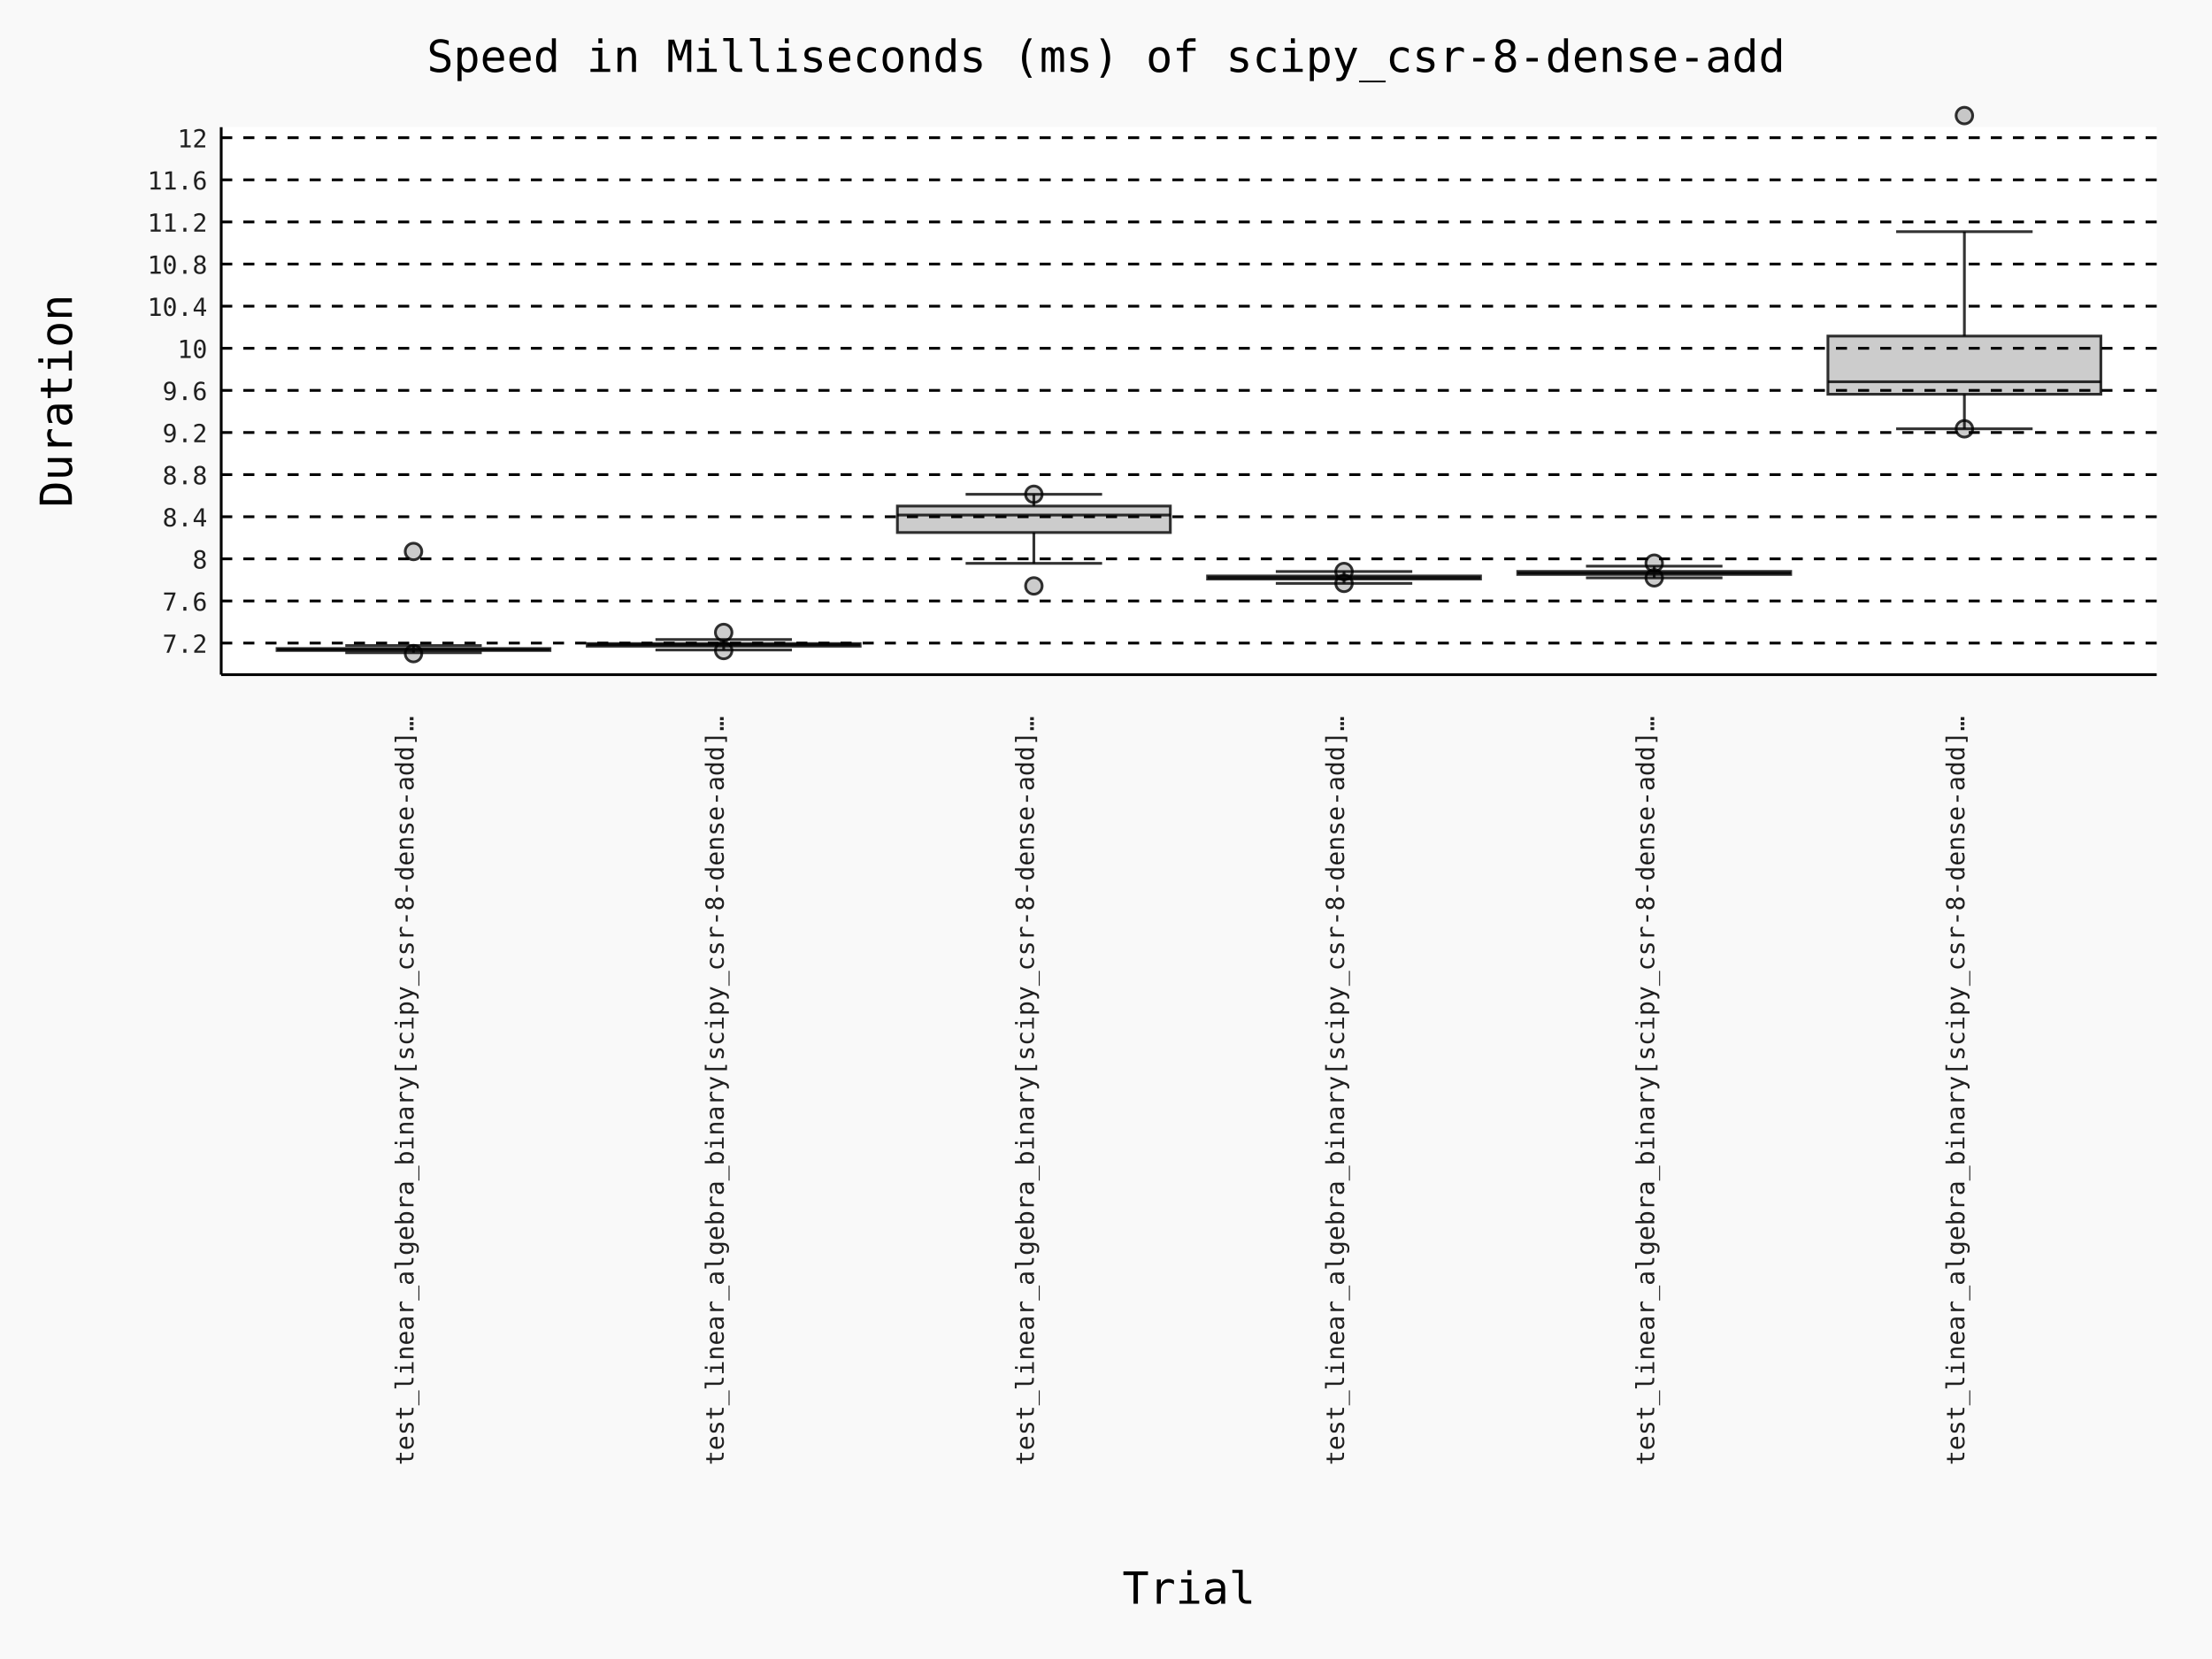
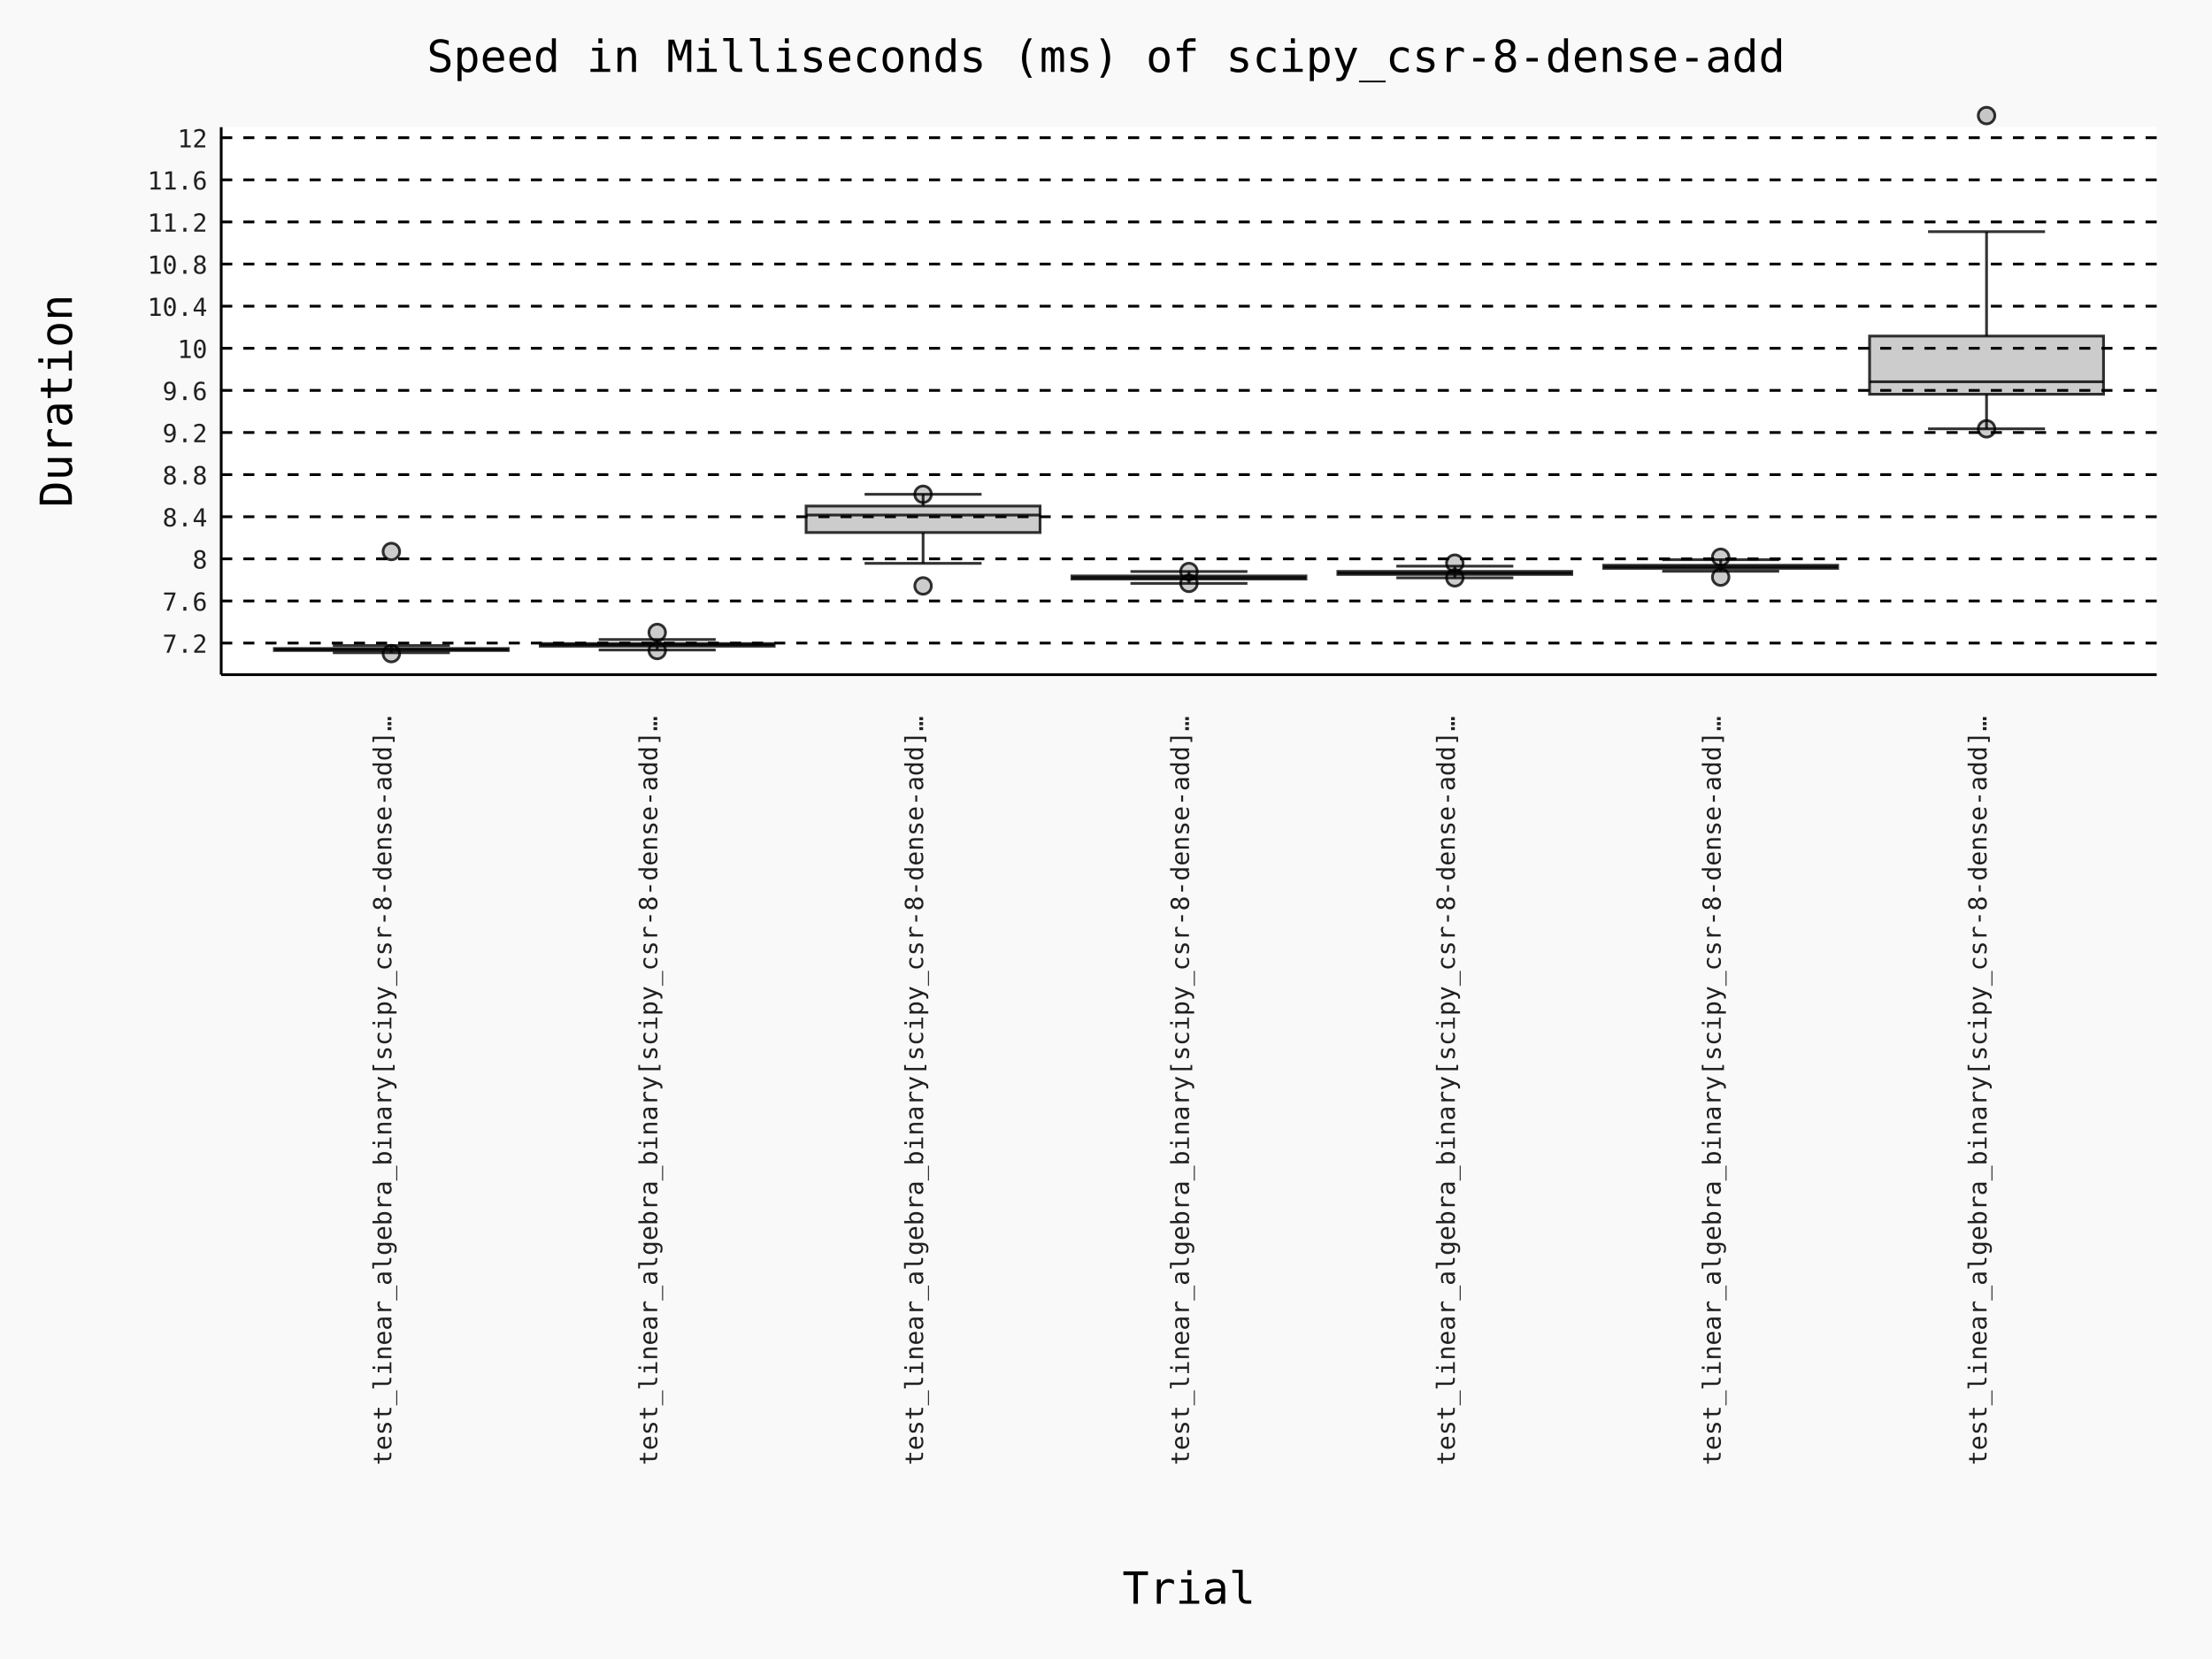
- <svg xmlns="http://www.w3.org/2000/svg" id="chart-df03859e-34db-4a39-92c4-603844ddfcfe" class="pygal-chart" viewBox="0 0 800 600">
+ <svg xmlns="http://www.w3.org/2000/svg" id="chart-b36ea634-9fc4-4be3-afc9-6fbb3cdced66" class="pygal-chart" viewBox="0 0 800 600">
  <defs>
-     <style type="text/css">#chart-df03859e-34db-4a39-92c4-603844ddfcfe{-webkit-user-select:none;-webkit-font-smoothing:antialiased;font-family:Consolas,"Deja Vu Sans Mono","Bitstream Vera Sans Mono","Courier New",monospace}#chart-df03859e-34db-4a39-92c4-603844ddfcfe .title{font-family:Consolas,"Deja Vu Sans Mono","Bitstream Vera Sans Mono","Courier New",monospace;font-size:16px}#chart-df03859e-34db-4a39-92c4-603844ddfcfe .legends .legend text{font-family:Consolas,"Deja Vu Sans Mono","Bitstream Vera Sans Mono","Courier New",monospace;font-size:14px}#chart-df03859e-34db-4a39-92c4-603844ddfcfe .axis text{font-family:Consolas,"Deja Vu Sans Mono","Bitstream Vera Sans Mono","Courier New",monospace;font-size:10px}#chart-df03859e-34db-4a39-92c4-603844ddfcfe .axis text.major{font-family:Consolas,"Deja Vu Sans Mono","Bitstream Vera Sans Mono","Courier New",monospace;font-size:10px}#chart-df03859e-34db-4a39-92c4-603844ddfcfe .text-overlay text.value{font-family:Consolas,"Deja Vu Sans Mono","Bitstream Vera Sans Mono","Courier New",monospace;font-size:16px}#chart-df03859e-34db-4a39-92c4-603844ddfcfe .text-overlay text.label{font-family:Consolas,"Deja Vu Sans Mono","Bitstream Vera Sans Mono","Courier New",monospace;font-size:10px}#chart-df03859e-34db-4a39-92c4-603844ddfcfe .tooltip{font-family:Consolas,"Deja Vu Sans Mono","Bitstream Vera Sans Mono","Courier New",monospace;font-size:14px}#chart-df03859e-34db-4a39-92c4-603844ddfcfe text.no_data{font-family:Consolas,"Deja Vu Sans Mono","Bitstream Vera Sans Mono","Courier New",monospace;font-size:64px}
- #chart-df03859e-34db-4a39-92c4-603844ddfcfe{background-color:rgba(249,249,249,1)}#chart-df03859e-34db-4a39-92c4-603844ddfcfe path,#chart-df03859e-34db-4a39-92c4-603844ddfcfe line,#chart-df03859e-34db-4a39-92c4-603844ddfcfe rect,#chart-df03859e-34db-4a39-92c4-603844ddfcfe circle{-webkit-transition:150ms;-moz-transition:150ms;transition:150ms}#chart-df03859e-34db-4a39-92c4-603844ddfcfe .graph &gt; .background{fill:rgba(249,249,249,1)}#chart-df03859e-34db-4a39-92c4-603844ddfcfe .plot &gt; .background{fill:rgba(255,255,255,1)}#chart-df03859e-34db-4a39-92c4-603844ddfcfe .graph{fill:rgba(0,0,0,.87)}#chart-df03859e-34db-4a39-92c4-603844ddfcfe text.no_data{fill:rgba(0,0,0,1)}#chart-df03859e-34db-4a39-92c4-603844ddfcfe .title{fill:rgba(0,0,0,1)}#chart-df03859e-34db-4a39-92c4-603844ddfcfe .legends .legend text{fill:rgba(0,0,0,.87)}#chart-df03859e-34db-4a39-92c4-603844ddfcfe .legends .legend:hover text{fill:rgba(0,0,0,1)}#chart-df03859e-34db-4a39-92c4-603844ddfcfe .axis .line{stroke:rgba(0,0,0,1)}#chart-df03859e-34db-4a39-92c4-603844ddfcfe .axis .guide.line{stroke:rgba(0,0,0,.54)}#chart-df03859e-34db-4a39-92c4-603844ddfcfe .axis .major.line{stroke:rgba(0,0,0,.87)}#chart-df03859e-34db-4a39-92c4-603844ddfcfe .axis text.major{fill:rgba(0,0,0,1)}#chart-df03859e-34db-4a39-92c4-603844ddfcfe .axis.y .guides:hover .guide.line,#chart-df03859e-34db-4a39-92c4-603844ddfcfe .line-graph .axis.x .guides:hover .guide.line,#chart-df03859e-34db-4a39-92c4-603844ddfcfe .stackedline-graph .axis.x .guides:hover .guide.line,#chart-df03859e-34db-4a39-92c4-603844ddfcfe .xy-graph .axis.x .guides:hover .guide.line{stroke:rgba(0,0,0,1)}#chart-df03859e-34db-4a39-92c4-603844ddfcfe .axis .guides:hover text{fill:rgba(0,0,0,1)}#chart-df03859e-34db-4a39-92c4-603844ddfcfe .reactive{fill-opacity:.7;stroke-opacity:.8;stroke-width:1}#chart-df03859e-34db-4a39-92c4-603844ddfcfe .ci{stroke:rgba(0,0,0,.87)}#chart-df03859e-34db-4a39-92c4-603844ddfcfe .reactive.active,#chart-df03859e-34db-4a39-92c4-603844ddfcfe .active .reactive{fill-opacity:.8;stroke-opacity:.9;stroke-width:4}#chart-df03859e-34db-4a39-92c4-603844ddfcfe .ci .reactive.active{stroke-width:1.5}#chart-df03859e-34db-4a39-92c4-603844ddfcfe .series text{fill:rgba(0,0,0,1)}#chart-df03859e-34db-4a39-92c4-603844ddfcfe .tooltip rect{fill:rgba(255,255,255,1);stroke:rgba(0,0,0,1);-webkit-transition:opacity 150ms;-moz-transition:opacity 150ms;transition:opacity 150ms}#chart-df03859e-34db-4a39-92c4-603844ddfcfe .tooltip .label{fill:rgba(0,0,0,.87)}#chart-df03859e-34db-4a39-92c4-603844ddfcfe .tooltip .label{fill:rgba(0,0,0,.87)}#chart-df03859e-34db-4a39-92c4-603844ddfcfe .tooltip .legend{font-size:.8em;fill:rgba(0,0,0,.54)}#chart-df03859e-34db-4a39-92c4-603844ddfcfe .tooltip .x_label{font-size:.6em;fill:rgba(0,0,0,1)}#chart-df03859e-34db-4a39-92c4-603844ddfcfe .tooltip .xlink{font-size:.5em;text-decoration:underline}#chart-df03859e-34db-4a39-92c4-603844ddfcfe .tooltip .value{font-size:1.5em}#chart-df03859e-34db-4a39-92c4-603844ddfcfe .bound{font-size:.5em}#chart-df03859e-34db-4a39-92c4-603844ddfcfe .max-value{font-size:.75em;fill:rgba(0,0,0,.54)}#chart-df03859e-34db-4a39-92c4-603844ddfcfe .map-element{fill:rgba(255,255,255,1);stroke:rgba(0,0,0,.54) !important}#chart-df03859e-34db-4a39-92c4-603844ddfcfe .map-element .reactive{fill-opacity:inherit;stroke-opacity:inherit}#chart-df03859e-34db-4a39-92c4-603844ddfcfe .color-0,#chart-df03859e-34db-4a39-92c4-603844ddfcfe .color-0 a:visited{stroke:#000000;fill:#000000}#chart-df03859e-34db-4a39-92c4-603844ddfcfe .color-1,#chart-df03859e-34db-4a39-92c4-603844ddfcfe .color-1 a:visited{stroke:#000000;fill:#000000}#chart-df03859e-34db-4a39-92c4-603844ddfcfe .color-2,#chart-df03859e-34db-4a39-92c4-603844ddfcfe .color-2 a:visited{stroke:#000000;fill:#000000}#chart-df03859e-34db-4a39-92c4-603844ddfcfe .color-3,#chart-df03859e-34db-4a39-92c4-603844ddfcfe .color-3 a:visited{stroke:#000000;fill:#000000}#chart-df03859e-34db-4a39-92c4-603844ddfcfe .color-4,#chart-df03859e-34db-4a39-92c4-603844ddfcfe .color-4 a:visited{stroke:#000000;fill:#000000}#chart-df03859e-34db-4a39-92c4-603844ddfcfe .color-5,#chart-df03859e-34db-4a39-92c4-603844ddfcfe .color-5 a:visited{stroke:#000000;fill:#000000}#chart-df03859e-34db-4a39-92c4-603844ddfcfe .text-overlay .color-0 text{fill:white}#chart-df03859e-34db-4a39-92c4-603844ddfcfe .text-overlay .color-1 text{fill:white}#chart-df03859e-34db-4a39-92c4-603844ddfcfe .text-overlay .color-2 text{fill:white}#chart-df03859e-34db-4a39-92c4-603844ddfcfe .text-overlay .color-3 text{fill:white}#chart-df03859e-34db-4a39-92c4-603844ddfcfe .text-overlay .color-4 text{fill:white}#chart-df03859e-34db-4a39-92c4-603844ddfcfe .text-overlay .color-5 text{fill:white}
- #chart-df03859e-34db-4a39-92c4-603844ddfcfe text.no_data{text-anchor:middle}#chart-df03859e-34db-4a39-92c4-603844ddfcfe .guide.line{fill:none}#chart-df03859e-34db-4a39-92c4-603844ddfcfe .centered{text-anchor:middle}#chart-df03859e-34db-4a39-92c4-603844ddfcfe .title{text-anchor:middle}#chart-df03859e-34db-4a39-92c4-603844ddfcfe .legends .legend text{fill-opacity:1}#chart-df03859e-34db-4a39-92c4-603844ddfcfe .axis.x text{text-anchor:middle}#chart-df03859e-34db-4a39-92c4-603844ddfcfe .axis.x:not(.web) text[transform]{text-anchor:start}#chart-df03859e-34db-4a39-92c4-603844ddfcfe .axis.x:not(.web) text[transform].backwards{text-anchor:end}#chart-df03859e-34db-4a39-92c4-603844ddfcfe .axis.y text{text-anchor:end}#chart-df03859e-34db-4a39-92c4-603844ddfcfe .axis.y text[transform].backwards{text-anchor:start}#chart-df03859e-34db-4a39-92c4-603844ddfcfe .axis.y2 text{text-anchor:start}#chart-df03859e-34db-4a39-92c4-603844ddfcfe .axis.y2 text[transform].backwards{text-anchor:end}#chart-df03859e-34db-4a39-92c4-603844ddfcfe .axis .guide.line{stroke-dasharray:4,4;stroke:black}#chart-df03859e-34db-4a39-92c4-603844ddfcfe .axis .major.guide.line{stroke-dasharray:6,6;stroke:black}#chart-df03859e-34db-4a39-92c4-603844ddfcfe .horizontal .axis.y .guide.line,#chart-df03859e-34db-4a39-92c4-603844ddfcfe .horizontal .axis.y2 .guide.line,#chart-df03859e-34db-4a39-92c4-603844ddfcfe .vertical .axis.x .guide.line{opacity:0}#chart-df03859e-34db-4a39-92c4-603844ddfcfe .horizontal .axis.always_show .guide.line,#chart-df03859e-34db-4a39-92c4-603844ddfcfe .vertical .axis.always_show .guide.line{opacity:1 !important}#chart-df03859e-34db-4a39-92c4-603844ddfcfe .axis.y .guides:hover .guide.line,#chart-df03859e-34db-4a39-92c4-603844ddfcfe .axis.y2 .guides:hover .guide.line,#chart-df03859e-34db-4a39-92c4-603844ddfcfe .axis.x .guides:hover .guide.line{opacity:1}#chart-df03859e-34db-4a39-92c4-603844ddfcfe .axis .guides:hover text{opacity:1}#chart-df03859e-34db-4a39-92c4-603844ddfcfe .nofill{fill:none}#chart-df03859e-34db-4a39-92c4-603844ddfcfe .subtle-fill{fill-opacity:.2}#chart-df03859e-34db-4a39-92c4-603844ddfcfe .dot{stroke-width:1px;fill-opacity:1;stroke-opacity:1}#chart-df03859e-34db-4a39-92c4-603844ddfcfe .dot.active{stroke-width:5px}#chart-df03859e-34db-4a39-92c4-603844ddfcfe .dot.negative{fill:transparent}#chart-df03859e-34db-4a39-92c4-603844ddfcfe text,#chart-df03859e-34db-4a39-92c4-603844ddfcfe tspan{stroke:none !important}#chart-df03859e-34db-4a39-92c4-603844ddfcfe .series text.active{opacity:1}#chart-df03859e-34db-4a39-92c4-603844ddfcfe .tooltip rect{fill-opacity:.95;stroke-width:.5}#chart-df03859e-34db-4a39-92c4-603844ddfcfe .tooltip text{fill-opacity:1}#chart-df03859e-34db-4a39-92c4-603844ddfcfe .showable{visibility:hidden}#chart-df03859e-34db-4a39-92c4-603844ddfcfe .showable.shown{visibility:visible}#chart-df03859e-34db-4a39-92c4-603844ddfcfe .gauge-background{fill:rgba(229,229,229,1);stroke:none}#chart-df03859e-34db-4a39-92c4-603844ddfcfe .bg-lines{stroke:rgba(249,249,249,1);stroke-width:2px}
+     <style type="text/css">#chart-b36ea634-9fc4-4be3-afc9-6fbb3cdced66{-webkit-user-select:none;-webkit-font-smoothing:antialiased;font-family:Consolas,"Deja Vu Sans Mono","Bitstream Vera Sans Mono","Courier New",monospace}#chart-b36ea634-9fc4-4be3-afc9-6fbb3cdced66 .title{font-family:Consolas,"Deja Vu Sans Mono","Bitstream Vera Sans Mono","Courier New",monospace;font-size:16px}#chart-b36ea634-9fc4-4be3-afc9-6fbb3cdced66 .legends .legend text{font-family:Consolas,"Deja Vu Sans Mono","Bitstream Vera Sans Mono","Courier New",monospace;font-size:14px}#chart-b36ea634-9fc4-4be3-afc9-6fbb3cdced66 .axis text{font-family:Consolas,"Deja Vu Sans Mono","Bitstream Vera Sans Mono","Courier New",monospace;font-size:10px}#chart-b36ea634-9fc4-4be3-afc9-6fbb3cdced66 .axis text.major{font-family:Consolas,"Deja Vu Sans Mono","Bitstream Vera Sans Mono","Courier New",monospace;font-size:10px}#chart-b36ea634-9fc4-4be3-afc9-6fbb3cdced66 .text-overlay text.value{font-family:Consolas,"Deja Vu Sans Mono","Bitstream Vera Sans Mono","Courier New",monospace;font-size:16px}#chart-b36ea634-9fc4-4be3-afc9-6fbb3cdced66 .text-overlay text.label{font-family:Consolas,"Deja Vu Sans Mono","Bitstream Vera Sans Mono","Courier New",monospace;font-size:10px}#chart-b36ea634-9fc4-4be3-afc9-6fbb3cdced66 .tooltip{font-family:Consolas,"Deja Vu Sans Mono","Bitstream Vera Sans Mono","Courier New",monospace;font-size:14px}#chart-b36ea634-9fc4-4be3-afc9-6fbb3cdced66 text.no_data{font-family:Consolas,"Deja Vu Sans Mono","Bitstream Vera Sans Mono","Courier New",monospace;font-size:64px}
+ #chart-b36ea634-9fc4-4be3-afc9-6fbb3cdced66{background-color:rgba(249,249,249,1)}#chart-b36ea634-9fc4-4be3-afc9-6fbb3cdced66 path,#chart-b36ea634-9fc4-4be3-afc9-6fbb3cdced66 line,#chart-b36ea634-9fc4-4be3-afc9-6fbb3cdced66 rect,#chart-b36ea634-9fc4-4be3-afc9-6fbb3cdced66 circle{-webkit-transition:150ms;-moz-transition:150ms;transition:150ms}#chart-b36ea634-9fc4-4be3-afc9-6fbb3cdced66 .graph &gt; .background{fill:rgba(249,249,249,1)}#chart-b36ea634-9fc4-4be3-afc9-6fbb3cdced66 .plot &gt; .background{fill:rgba(255,255,255,1)}#chart-b36ea634-9fc4-4be3-afc9-6fbb3cdced66 .graph{fill:rgba(0,0,0,.87)}#chart-b36ea634-9fc4-4be3-afc9-6fbb3cdced66 text.no_data{fill:rgba(0,0,0,1)}#chart-b36ea634-9fc4-4be3-afc9-6fbb3cdced66 .title{fill:rgba(0,0,0,1)}#chart-b36ea634-9fc4-4be3-afc9-6fbb3cdced66 .legends .legend text{fill:rgba(0,0,0,.87)}#chart-b36ea634-9fc4-4be3-afc9-6fbb3cdced66 .legends .legend:hover text{fill:rgba(0,0,0,1)}#chart-b36ea634-9fc4-4be3-afc9-6fbb3cdced66 .axis .line{stroke:rgba(0,0,0,1)}#chart-b36ea634-9fc4-4be3-afc9-6fbb3cdced66 .axis .guide.line{stroke:rgba(0,0,0,.54)}#chart-b36ea634-9fc4-4be3-afc9-6fbb3cdced66 .axis .major.line{stroke:rgba(0,0,0,.87)}#chart-b36ea634-9fc4-4be3-afc9-6fbb3cdced66 .axis text.major{fill:rgba(0,0,0,1)}#chart-b36ea634-9fc4-4be3-afc9-6fbb3cdced66 .axis.y .guides:hover .guide.line,#chart-b36ea634-9fc4-4be3-afc9-6fbb3cdced66 .line-graph .axis.x .guides:hover .guide.line,#chart-b36ea634-9fc4-4be3-afc9-6fbb3cdced66 .stackedline-graph .axis.x .guides:hover .guide.line,#chart-b36ea634-9fc4-4be3-afc9-6fbb3cdced66 .xy-graph .axis.x .guides:hover .guide.line{stroke:rgba(0,0,0,1)}#chart-b36ea634-9fc4-4be3-afc9-6fbb3cdced66 .axis .guides:hover text{fill:rgba(0,0,0,1)}#chart-b36ea634-9fc4-4be3-afc9-6fbb3cdced66 .reactive{fill-opacity:.7;stroke-opacity:.8;stroke-width:1}#chart-b36ea634-9fc4-4be3-afc9-6fbb3cdced66 .ci{stroke:rgba(0,0,0,.87)}#chart-b36ea634-9fc4-4be3-afc9-6fbb3cdced66 .reactive.active,#chart-b36ea634-9fc4-4be3-afc9-6fbb3cdced66 .active .reactive{fill-opacity:.8;stroke-opacity:.9;stroke-width:4}#chart-b36ea634-9fc4-4be3-afc9-6fbb3cdced66 .ci .reactive.active{stroke-width:1.5}#chart-b36ea634-9fc4-4be3-afc9-6fbb3cdced66 .series text{fill:rgba(0,0,0,1)}#chart-b36ea634-9fc4-4be3-afc9-6fbb3cdced66 .tooltip rect{fill:rgba(255,255,255,1);stroke:rgba(0,0,0,1);-webkit-transition:opacity 150ms;-moz-transition:opacity 150ms;transition:opacity 150ms}#chart-b36ea634-9fc4-4be3-afc9-6fbb3cdced66 .tooltip .label{fill:rgba(0,0,0,.87)}#chart-b36ea634-9fc4-4be3-afc9-6fbb3cdced66 .tooltip .label{fill:rgba(0,0,0,.87)}#chart-b36ea634-9fc4-4be3-afc9-6fbb3cdced66 .tooltip .legend{font-size:.8em;fill:rgba(0,0,0,.54)}#chart-b36ea634-9fc4-4be3-afc9-6fbb3cdced66 .tooltip .x_label{font-size:.6em;fill:rgba(0,0,0,1)}#chart-b36ea634-9fc4-4be3-afc9-6fbb3cdced66 .tooltip .xlink{font-size:.5em;text-decoration:underline}#chart-b36ea634-9fc4-4be3-afc9-6fbb3cdced66 .tooltip .value{font-size:1.5em}#chart-b36ea634-9fc4-4be3-afc9-6fbb3cdced66 .bound{font-size:.5em}#chart-b36ea634-9fc4-4be3-afc9-6fbb3cdced66 .max-value{font-size:.75em;fill:rgba(0,0,0,.54)}#chart-b36ea634-9fc4-4be3-afc9-6fbb3cdced66 .map-element{fill:rgba(255,255,255,1);stroke:rgba(0,0,0,.54) !important}#chart-b36ea634-9fc4-4be3-afc9-6fbb3cdced66 .map-element .reactive{fill-opacity:inherit;stroke-opacity:inherit}#chart-b36ea634-9fc4-4be3-afc9-6fbb3cdced66 .color-0,#chart-b36ea634-9fc4-4be3-afc9-6fbb3cdced66 .color-0 a:visited{stroke:#000000;fill:#000000}#chart-b36ea634-9fc4-4be3-afc9-6fbb3cdced66 .color-1,#chart-b36ea634-9fc4-4be3-afc9-6fbb3cdced66 .color-1 a:visited{stroke:#000000;fill:#000000}#chart-b36ea634-9fc4-4be3-afc9-6fbb3cdced66 .color-2,#chart-b36ea634-9fc4-4be3-afc9-6fbb3cdced66 .color-2 a:visited{stroke:#000000;fill:#000000}#chart-b36ea634-9fc4-4be3-afc9-6fbb3cdced66 .color-3,#chart-b36ea634-9fc4-4be3-afc9-6fbb3cdced66 .color-3 a:visited{stroke:#000000;fill:#000000}#chart-b36ea634-9fc4-4be3-afc9-6fbb3cdced66 .color-4,#chart-b36ea634-9fc4-4be3-afc9-6fbb3cdced66 .color-4 a:visited{stroke:#000000;fill:#000000}#chart-b36ea634-9fc4-4be3-afc9-6fbb3cdced66 .color-5,#chart-b36ea634-9fc4-4be3-afc9-6fbb3cdced66 .color-5 a:visited{stroke:#000000;fill:#000000}#chart-b36ea634-9fc4-4be3-afc9-6fbb3cdced66 .color-6,#chart-b36ea634-9fc4-4be3-afc9-6fbb3cdced66 .color-6 a:visited{stroke:#000000;fill:#000000}#chart-b36ea634-9fc4-4be3-afc9-6fbb3cdced66 .text-overlay .color-0 text{fill:white}#chart-b36ea634-9fc4-4be3-afc9-6fbb3cdced66 .text-overlay .color-1 text{fill:white}#chart-b36ea634-9fc4-4be3-afc9-6fbb3cdced66 .text-overlay .color-2 text{fill:white}#chart-b36ea634-9fc4-4be3-afc9-6fbb3cdced66 .text-overlay .color-3 text{fill:white}#chart-b36ea634-9fc4-4be3-afc9-6fbb3cdced66 .text-overlay .color-4 text{fill:white}#chart-b36ea634-9fc4-4be3-afc9-6fbb3cdced66 .text-overlay .color-5 text{fill:white}#chart-b36ea634-9fc4-4be3-afc9-6fbb3cdced66 .text-overlay .color-6 text{fill:white}
+ #chart-b36ea634-9fc4-4be3-afc9-6fbb3cdced66 text.no_data{text-anchor:middle}#chart-b36ea634-9fc4-4be3-afc9-6fbb3cdced66 .guide.line{fill:none}#chart-b36ea634-9fc4-4be3-afc9-6fbb3cdced66 .centered{text-anchor:middle}#chart-b36ea634-9fc4-4be3-afc9-6fbb3cdced66 .title{text-anchor:middle}#chart-b36ea634-9fc4-4be3-afc9-6fbb3cdced66 .legends .legend text{fill-opacity:1}#chart-b36ea634-9fc4-4be3-afc9-6fbb3cdced66 .axis.x text{text-anchor:middle}#chart-b36ea634-9fc4-4be3-afc9-6fbb3cdced66 .axis.x:not(.web) text[transform]{text-anchor:start}#chart-b36ea634-9fc4-4be3-afc9-6fbb3cdced66 .axis.x:not(.web) text[transform].backwards{text-anchor:end}#chart-b36ea634-9fc4-4be3-afc9-6fbb3cdced66 .axis.y text{text-anchor:end}#chart-b36ea634-9fc4-4be3-afc9-6fbb3cdced66 .axis.y text[transform].backwards{text-anchor:start}#chart-b36ea634-9fc4-4be3-afc9-6fbb3cdced66 .axis.y2 text{text-anchor:start}#chart-b36ea634-9fc4-4be3-afc9-6fbb3cdced66 .axis.y2 text[transform].backwards{text-anchor:end}#chart-b36ea634-9fc4-4be3-afc9-6fbb3cdced66 .axis .guide.line{stroke-dasharray:4,4;stroke:black}#chart-b36ea634-9fc4-4be3-afc9-6fbb3cdced66 .axis .major.guide.line{stroke-dasharray:6,6;stroke:black}#chart-b36ea634-9fc4-4be3-afc9-6fbb3cdced66 .horizontal .axis.y .guide.line,#chart-b36ea634-9fc4-4be3-afc9-6fbb3cdced66 .horizontal .axis.y2 .guide.line,#chart-b36ea634-9fc4-4be3-afc9-6fbb3cdced66 .vertical .axis.x .guide.line{opacity:0}#chart-b36ea634-9fc4-4be3-afc9-6fbb3cdced66 .horizontal .axis.always_show .guide.line,#chart-b36ea634-9fc4-4be3-afc9-6fbb3cdced66 .vertical .axis.always_show .guide.line{opacity:1 !important}#chart-b36ea634-9fc4-4be3-afc9-6fbb3cdced66 .axis.y .guides:hover .guide.line,#chart-b36ea634-9fc4-4be3-afc9-6fbb3cdced66 .axis.y2 .guides:hover .guide.line,#chart-b36ea634-9fc4-4be3-afc9-6fbb3cdced66 .axis.x .guides:hover .guide.line{opacity:1}#chart-b36ea634-9fc4-4be3-afc9-6fbb3cdced66 .axis .guides:hover text{opacity:1}#chart-b36ea634-9fc4-4be3-afc9-6fbb3cdced66 .nofill{fill:none}#chart-b36ea634-9fc4-4be3-afc9-6fbb3cdced66 .subtle-fill{fill-opacity:.2}#chart-b36ea634-9fc4-4be3-afc9-6fbb3cdced66 .dot{stroke-width:1px;fill-opacity:1;stroke-opacity:1}#chart-b36ea634-9fc4-4be3-afc9-6fbb3cdced66 .dot.active{stroke-width:5px}#chart-b36ea634-9fc4-4be3-afc9-6fbb3cdced66 .dot.negative{fill:transparent}#chart-b36ea634-9fc4-4be3-afc9-6fbb3cdced66 text,#chart-b36ea634-9fc4-4be3-afc9-6fbb3cdced66 tspan{stroke:none !important}#chart-b36ea634-9fc4-4be3-afc9-6fbb3cdced66 .series text.active{opacity:1}#chart-b36ea634-9fc4-4be3-afc9-6fbb3cdced66 .tooltip rect{fill-opacity:.95;stroke-width:.5}#chart-b36ea634-9fc4-4be3-afc9-6fbb3cdced66 .tooltip text{fill-opacity:1}#chart-b36ea634-9fc4-4be3-afc9-6fbb3cdced66 .showable{visibility:hidden}#chart-b36ea634-9fc4-4be3-afc9-6fbb3cdced66 .showable.shown{visibility:visible}#chart-b36ea634-9fc4-4be3-afc9-6fbb3cdced66 .gauge-background{fill:rgba(229,229,229,1);stroke:none}#chart-b36ea634-9fc4-4be3-afc9-6fbb3cdced66 .bg-lines{stroke:rgba(249,249,249,1);stroke-width:2px}
.tooltip .value{font-size:1em !important}.axis text{font-size:9px !important}</style>
  </defs>
  <g class="graph custombox-graph vertical">
    <rect x="0" y="0" width="800" height="600" class="background" />
    <g transform="translate(80, 46)" class="plot">
      <rect x="0" y="0" width="700.0" height="198.0" class="background" />
      <g class="axis y always_show">
        <path d="M0 198 h700" class="line" />
        <g class="guides">
          <path d="M0 186.577 h700" class="guide line" />
          <text x="-5" y="190.077" class="">7.2</text>
        </g>
        <g class="guides">
          <path d="M0 171.346 h700" class="guide line" />
          <text x="-5" y="174.846" class="">7.6</text>
        </g>
        <g class="guides">
          <path d="M0 156.115 h700" class="guide line" />
          <text x="-5" y="159.615" class="">8</text>
        </g>
        <g class="guides">
          <path d="M0 140.885 h700" class="guide line" />
          <text x="-5" y="144.385" class="">8.4</text>
        </g>
        <g class="guides">
          <path d="M0 125.654 h700" class="guide line" />
          <text x="-5" y="129.154" class="">8.8</text>
        </g>
        <g class="guides">
          <path d="M0 110.423 h700" class="guide line" />
          <text x="-5" y="113.923" class="">9.2</text>
        </g>
        <g class="guides">
          <path d="M0 95.192 h700" class="guide line" />
          <text x="-5" y="98.692" class="">9.6</text>
        </g>
        <g class="guides">
          <path d="M0 79.962 h700" class="guide line" />
          <text x="-5" y="83.462" class="">10</text>
        </g>
        <g class="guides">
          <path d="M0 64.731 h700" class="guide line" />
          <text x="-5" y="68.231" class="">10.4</text>
        </g>
        <g class="guides">
          <path d="M0 49.5 h700" class="guide line" />
          <text x="-5" y="53" class="">10.8</text>
        </g>
        <g class="guides">
          <path d="M0 34.269 h700" class="guide line" />
          <text x="-5" y="37.769" class="">11.2</text>
        </g>
        <g class="guides">
          <path d="M0 19.038 h700" class="guide line" />
          <text x="-5" y="22.538" class="">11.6</text>
        </g>
        <g class="guides">
          <path d="M0 3.808 h700" class="guide line" />
          <text x="-5" y="7.308" class="">12</text>
        </g>
      </g>
      <g class="axis x">
        <path d="M0 0 v198" class="line" />
        <g class="guides">
-           <path d="M69.551 0 v198" class="guide line" />
-           <text x="69.551" y="213.0" class="backwards" transform="rotate(270 69.55128 213)">test_linear_algebra_binary[scipy_csr-8-dense-add]…</text>
-         </g>
-         <g class="guides">
-           <path d="M181.731 0 v198" class="guide line" />
-           <text x="181.731" y="213.0" class="backwards" transform="rotate(270 181.7308 213)">test_linear_algebra_binary[scipy_csr-8-dense-add]…</text>
-         </g>
-         <g class="guides">
-           <path d="M293.91 0 v198" class="guide line" />
-           <text x="293.91" y="213.0" class="backwards" transform="rotate(270 293.9103 213)">test_linear_algebra_binary[scipy_csr-8-dense-add]…</text>
-         </g>
-         <g class="guides">
-           <path d="M406.09 0 v198" class="guide line" />
-           <text x="406.09" y="213.0" class="backwards" transform="rotate(270 406.0897 213)">test_linear_algebra_binary[scipy_csr-8-dense-add]…</text>
-         </g>
-         <g class="guides">
-           <path d="M518.269 0 v198" class="guide line" />
-           <text x="518.269" y="213.0" class="backwards" transform="rotate(270 518.2692 213)">test_linear_algebra_binary[scipy_csr-8-dense-add]…</text>
-         </g>
-         <g class="guides">
-           <path d="M630.449 0 v198" class="guide line" />
-           <text x="630.449" y="213.0" class="backwards" transform="rotate(270 630.4487 213)">test_linear_algebra_binary[scipy_csr-8-dense-add]…</text>
+           <path d="M61.538 0 v198" class="guide line" />
+           <text x="61.538" y="213.0" class="backwards" transform="rotate(270 61.53846 213)">test_linear_algebra_binary[scipy_csr-8-dense-add]…</text>
+         </g>
+         <g class="guides">
+           <path d="M157.692 0 v198" class="guide line" />
+           <text x="157.692" y="213.0" class="backwards" transform="rotate(270 157.6923 213)">test_linear_algebra_binary[scipy_csr-8-dense-add]…</text>
+         </g>
+         <g class="guides">
+           <path d="M253.846 0 v198" class="guide line" />
+           <text x="253.846" y="213.0" class="backwards" transform="rotate(270 253.8462 213)">test_linear_algebra_binary[scipy_csr-8-dense-add]…</text>
+         </g>
+         <g class="guides">
+           <path d="M350 0 v198" class="guide line" />
+           <text x="350.0" y="213.0" class="backwards" transform="rotate(270 350 213)">test_linear_algebra_binary[scipy_csr-8-dense-add]…</text>
+         </g>
+         <g class="guides">
+           <path d="M446.154 0 v198" class="guide line" />
+           <text x="446.154" y="213.0" class="backwards" transform="rotate(270 446.1538 213)">test_linear_algebra_binary[scipy_csr-8-dense-add]…</text>
+         </g>
+         <g class="guides">
+           <path d="M542.308 0 v198" class="guide line" />
+           <text x="542.308" y="213.0" class="backwards" transform="rotate(270 542.3077 213)">test_linear_algebra_binary[scipy_csr-8-dense-add]…</text>
+         </g>
+         <g class="guides">
+           <path d="M638.462 0 v198" class="guide line" />
+           <text x="638.462" y="213.0" class="backwards" transform="rotate(270 638.4615 213)">test_linear_algebra_binary[scipy_csr-8-dense-add]…</text>
        </g>
      </g>
      <g class="series serie-0 color-0">
        <g class="boxes">
          <g class="box">
-             <path stroke-width="3" d="M44.872 190.067 L94.231 190.067" class="reactive tooltip-trigger" />
-             <path stroke-width="3" d="M20.192 188.905 L118.91 188.905" class="reactive tooltip-trigger" />
-             <path stroke-width="3" d="M44.872 187.474 L94.231 187.474" class="reactive tooltip-trigger" />
-             <path stroke-width="2" d="M69.551 190.067 L69.551 189.263" class="reactive tooltip-trigger" />
-             <path stroke-width="2" d="M69.551 187.474 L69.551 188.551" class="reactive tooltip-trigger" />
-             <rect x="20.192" y="188.551" height="0.712" width="98.718" class="subtle-fill reactive tooltip-trigger" />
-             <circle cx="69.551" cy="190.387" r="3" class="subtle-fill reactive tooltip-trigger" />
-             <circle cx="69.551" cy="153.456" r="3" class="subtle-fill reactive tooltip-trigger" />
+             <path stroke-width="3" d="M40.385 190.067 L82.692 190.067" class="reactive tooltip-trigger" />
+             <path stroke-width="3" d="M19.231 188.905 L103.846 188.905" class="reactive tooltip-trigger" />
+             <path stroke-width="3" d="M40.385 187.474 L82.692 187.474" class="reactive tooltip-trigger" />
+             <path stroke-width="2" d="M61.538 190.067 L61.538 189.263" class="reactive tooltip-trigger" />
+             <path stroke-width="2" d="M61.538 187.474 L61.538 188.551" class="reactive tooltip-trigger" />
+             <rect x="19.231" y="188.551" height="0.712" width="84.615" class="subtle-fill reactive tooltip-trigger" />
+             <circle cx="61.538" cy="190.387" r="3" class="subtle-fill reactive tooltip-trigger" />
+             <circle cx="61.538" cy="153.456" r="3" class="subtle-fill reactive tooltip-trigger" />
          </g>
        </g>
      </g>
      <g class="series serie-1 color-1">
        <g class="boxes">
          <g class="box">
-             <path stroke-width="3" d="M157.051 189.077 L206.41 189.077" class="reactive tooltip-trigger" />
-             <path stroke-width="3" d="M132.372 187.162 L231.09 187.162" class="reactive tooltip-trigger" />
-             <path stroke-width="3" d="M157.051 185.292 L206.41 185.292" class="reactive tooltip-trigger" />
-             <path stroke-width="2" d="M181.731 189.077 L181.731 187.706" class="reactive tooltip-trigger" />
-             <path stroke-width="2" d="M181.731 185.292 L181.731 186.751" class="reactive tooltip-trigger" />
-             <rect x="132.372" y="186.751" height="0.956" width="98.718" class="subtle-fill reactive tooltip-trigger" />
-             <circle cx="181.731" cy="189.271" r="3" class="subtle-fill reactive tooltip-trigger" />
-             <circle cx="181.731" cy="182.741" r="3" class="subtle-fill reactive tooltip-trigger" />
+             <path stroke-width="3" d="M136.538 189.077 L178.846 189.077" class="reactive tooltip-trigger" />
+             <path stroke-width="3" d="M115.385 187.162 L200 187.162" class="reactive tooltip-trigger" />
+             <path stroke-width="3" d="M136.538 185.292 L178.846 185.292" class="reactive tooltip-trigger" />
+             <path stroke-width="2" d="M157.692 189.077 L157.692 187.706" class="reactive tooltip-trigger" />
+             <path stroke-width="2" d="M157.692 185.292 L157.692 186.751" class="reactive tooltip-trigger" />
+             <rect x="115.385" y="186.751" height="0.956" width="84.615" class="subtle-fill reactive tooltip-trigger" />
+             <circle cx="157.692" cy="189.271" r="3" class="subtle-fill reactive tooltip-trigger" />
+             <circle cx="157.692" cy="182.741" r="3" class="subtle-fill reactive tooltip-trigger" />
          </g>
        </g>
      </g>
      <g class="series serie-2 color-2">
        <g class="boxes">
          <g class="box">
-             <path stroke-width="3" d="M269.231 157.741 L318.59 157.741" class="reactive tooltip-trigger" />
-             <path stroke-width="3" d="M244.551 140.27 L343.269 140.27" class="reactive tooltip-trigger" />
-             <path stroke-width="3" d="M269.231 132.769 L318.59 132.769" class="reactive tooltip-trigger" />
-             <path stroke-width="2" d="M293.91 157.741 L293.91 146.599" class="reactive tooltip-trigger" />
-             <path stroke-width="2" d="M293.91 132.769 L293.91 137.013" class="reactive tooltip-trigger" />
-             <rect x="244.551" y="137.013" height="9.586" width="98.718" class="subtle-fill reactive tooltip-trigger" />
-             <circle cx="293.91" cy="165.909" r="3" class="subtle-fill reactive tooltip-trigger" />
-             <circle cx="293.91" cy="132.769" r="3" class="subtle-fill reactive tooltip-trigger" />
+             <path stroke-width="3" d="M232.692 157.741 L275 157.741" class="reactive tooltip-trigger" />
+             <path stroke-width="3" d="M211.538 140.27 L296.154 140.27" class="reactive tooltip-trigger" />
+             <path stroke-width="3" d="M232.692 132.769 L275 132.769" class="reactive tooltip-trigger" />
+             <path stroke-width="2" d="M253.846 157.741 L253.846 146.599" class="reactive tooltip-trigger" />
+             <path stroke-width="2" d="M253.846 132.769 L253.846 137.013" class="reactive tooltip-trigger" />
+             <rect x="211.538" y="137.013" height="9.586" width="84.615" class="subtle-fill reactive tooltip-trigger" />
+             <circle cx="253.846" cy="165.909" r="3" class="subtle-fill reactive tooltip-trigger" />
+             <circle cx="253.846" cy="132.769" r="3" class="subtle-fill reactive tooltip-trigger" />
          </g>
        </g>
      </g>
      <g class="series serie-3 color-3">
        <g class="boxes">
          <g class="box">
-             <path stroke-width="3" d="M381.41 164.984 L430.769 164.984" class="reactive tooltip-trigger" />
-             <path stroke-width="3" d="M356.731 162.926 L455.449 162.926" class="reactive tooltip-trigger" />
-             <path stroke-width="3" d="M381.41 160.697 L430.769 160.697" class="reactive tooltip-trigger" />
-             <path stroke-width="2" d="M406.09 164.984 L406.09 163.41" class="reactive tooltip-trigger" />
-             <path stroke-width="2" d="M406.09 160.697 L406.09 162.307" class="reactive tooltip-trigger" />
-             <rect x="356.731" y="162.307" height="1.102" width="98.718" class="subtle-fill reactive tooltip-trigger" />
-             <circle cx="406.09" cy="164.984" r="3" class="subtle-fill reactive tooltip-trigger" />
-             <circle cx="406.09" cy="160.697" r="3" class="subtle-fill reactive tooltip-trigger" />
+             <path stroke-width="3" d="M328.846 164.984 L371.154 164.984" class="reactive tooltip-trigger" />
+             <path stroke-width="3" d="M307.692 162.926 L392.308 162.926" class="reactive tooltip-trigger" />
+             <path stroke-width="3" d="M328.846 160.697 L371.154 160.697" class="reactive tooltip-trigger" />
+             <path stroke-width="2" d="M350 164.984 L350 163.41" class="reactive tooltip-trigger" />
+             <path stroke-width="2" d="M350 160.697 L350 162.307" class="reactive tooltip-trigger" />
+             <rect x="307.692" y="162.307" height="1.102" width="84.615" class="subtle-fill reactive tooltip-trigger" />
+             <circle cx="350.0" cy="164.984" r="3" class="subtle-fill reactive tooltip-trigger" />
+             <circle cx="350.0" cy="160.697" r="3" class="subtle-fill reactive tooltip-trigger" />
          </g>
        </g>
      </g>
      <g class="series serie-4 color-4">
        <g class="boxes">
          <g class="box">
-             <path stroke-width="3" d="M493.59 162.983 L542.949 162.983" class="reactive tooltip-trigger" />
-             <path stroke-width="3" d="M468.91 161.26 L567.628 161.26" class="reactive tooltip-trigger" />
-             <path stroke-width="3" d="M493.59 158.76 L542.949 158.76" class="reactive tooltip-trigger" />
-             <path stroke-width="2" d="M518.269 162.983 L518.269 161.753" class="reactive tooltip-trigger" />
-             <path stroke-width="2" d="M518.269 158.76 L518.269 160.656" class="reactive tooltip-trigger" />
-             <rect x="468.91" y="160.656" height="1.097" width="98.718" class="subtle-fill reactive tooltip-trigger" />
-             <circle cx="518.269" cy="162.983" r="3" class="subtle-fill reactive tooltip-trigger" />
-             <circle cx="518.269" cy="157.679" r="3" class="subtle-fill reactive tooltip-trigger" />
+             <path stroke-width="3" d="M425 162.983 L467.308 162.983" class="reactive tooltip-trigger" />
+             <path stroke-width="3" d="M403.846 161.26 L488.462 161.26" class="reactive tooltip-trigger" />
+             <path stroke-width="3" d="M425 158.76 L467.308 158.76" class="reactive tooltip-trigger" />
+             <path stroke-width="2" d="M446.154 162.983 L446.154 161.753" class="reactive tooltip-trigger" />
+             <path stroke-width="2" d="M446.154 158.76 L446.154 160.656" class="reactive tooltip-trigger" />
+             <rect x="403.846" y="160.656" height="1.097" width="84.615" class="subtle-fill reactive tooltip-trigger" />
+             <circle cx="446.154" cy="162.983" r="3" class="subtle-fill reactive tooltip-trigger" />
+             <circle cx="446.154" cy="157.679" r="3" class="subtle-fill reactive tooltip-trigger" />
          </g>
        </g>
      </g>
      <g class="series serie-5 color-5">
        <g class="boxes">
          <g class="box">
-             <path stroke-width="3" d="M605.769 109.087 L655.128 109.087" class="reactive tooltip-trigger" />
-             <path stroke-width="3" d="M581.09 92.074 L679.808 92.074" class="reactive tooltip-trigger" />
-             <path stroke-width="3" d="M605.769 37.784 L655.128 37.784" class="reactive tooltip-trigger" />
-             <path stroke-width="2" d="M630.449 109.087 L630.449 96.581" class="reactive tooltip-trigger" />
-             <path stroke-width="2" d="M630.449 37.784 L630.449 75.541" class="reactive tooltip-trigger" />
-             <rect x="581.09" y="75.541" height="21.039" width="98.718" class="subtle-fill reactive tooltip-trigger" />
-             <circle cx="630.449" cy="109.087" r="3" class="subtle-fill reactive tooltip-trigger" />
-             <circle cx="630.449" cy="-4.203" r="3" class="subtle-fill reactive tooltip-trigger" />
+             <path stroke-width="3" d="M521.154 160.597 L563.462 160.597" class="reactive tooltip-trigger" />
+             <path stroke-width="3" d="M500 159.034 L584.615 159.034" class="reactive tooltip-trigger" />
+             <path stroke-width="3" d="M521.154 156.42 L563.462 156.42" class="reactive tooltip-trigger" />
+             <path stroke-width="2" d="M542.308 160.597 L542.308 159.554" class="reactive tooltip-trigger" />
+             <path stroke-width="2" d="M542.308 156.42 L542.308 158.435" class="reactive tooltip-trigger" />
+             <rect x="500" y="158.435" height="1.119" width="84.615" class="subtle-fill reactive tooltip-trigger" />
+             <circle cx="542.308" cy="162.714" r="3" class="subtle-fill reactive tooltip-trigger" />
+             <circle cx="542.308" cy="155.548" r="3" class="subtle-fill reactive tooltip-trigger" />
+           </g>
+         </g>
+       </g>
+       <g class="series serie-6 color-6">
+         <g class="boxes">
+           <g class="box">
+             <path stroke-width="3" d="M617.308 109.087 L659.615 109.087" class="reactive tooltip-trigger" />
+             <path stroke-width="3" d="M596.154 92.074 L680.769 92.074" class="reactive tooltip-trigger" />
+             <path stroke-width="3" d="M617.308 37.784 L659.615 37.784" class="reactive tooltip-trigger" />
+             <path stroke-width="2" d="M638.462 109.087 L638.462 96.581" class="reactive tooltip-trigger" />
+             <path stroke-width="2" d="M638.462 37.784 L638.462 75.541" class="reactive tooltip-trigger" />
+             <rect x="596.154" y="75.541" height="21.039" width="84.615" class="subtle-fill reactive tooltip-trigger" />
+             <circle cx="638.462" cy="109.087" r="3" class="subtle-fill reactive tooltip-trigger" />
+             <circle cx="638.462" cy="-4.203" r="3" class="subtle-fill reactive tooltip-trigger" />
          </g>
        </g>
      </g>
    </g>
    <g class="titles">
      <text x="400.0" y="26" class="title plot_title">Speed in Milliseconds (ms) of scipy_csr-8-dense-add</text>
      <text x="430.0" y="580.0" class="title">Trial</text>
      <text x="0" y="171.0" class="title" transform="rotate(-90 0 145)">Duration</text>
    </g>
    <g transform="translate(80, 46)" class="plot overlay">
      <g class="series serie-0 color-0" />
      <g class="series serie-1 color-1" />
      <g class="series serie-2 color-2" />
      <g class="series serie-3 color-3" />
      <g class="series serie-4 color-4" />
      <g class="series serie-5 color-5" />
+       <g class="series serie-6 color-6" />
    </g>
    <g transform="translate(80, 46)" class="plot text-overlay">
      <g class="series serie-0 color-0" />
      <g class="series serie-1 color-1" />
      <g class="series serie-2 color-2" />
      <g class="series serie-3 color-3" />
      <g class="series serie-4 color-4" />
      <g class="series serie-5 color-5" />
+       <g class="series serie-6 color-6" />
    </g>
    <g transform="translate(80, 46)" class="plot tooltip-overlay">
      <g transform="translate(0 0)" style="opacity: 0" class="tooltip">
        <rect rx="0" ry="0" width="0" height="0" class="tooltip-box" />
        <g class="text" />
      </g>
    </g>
  </g>
</svg>
